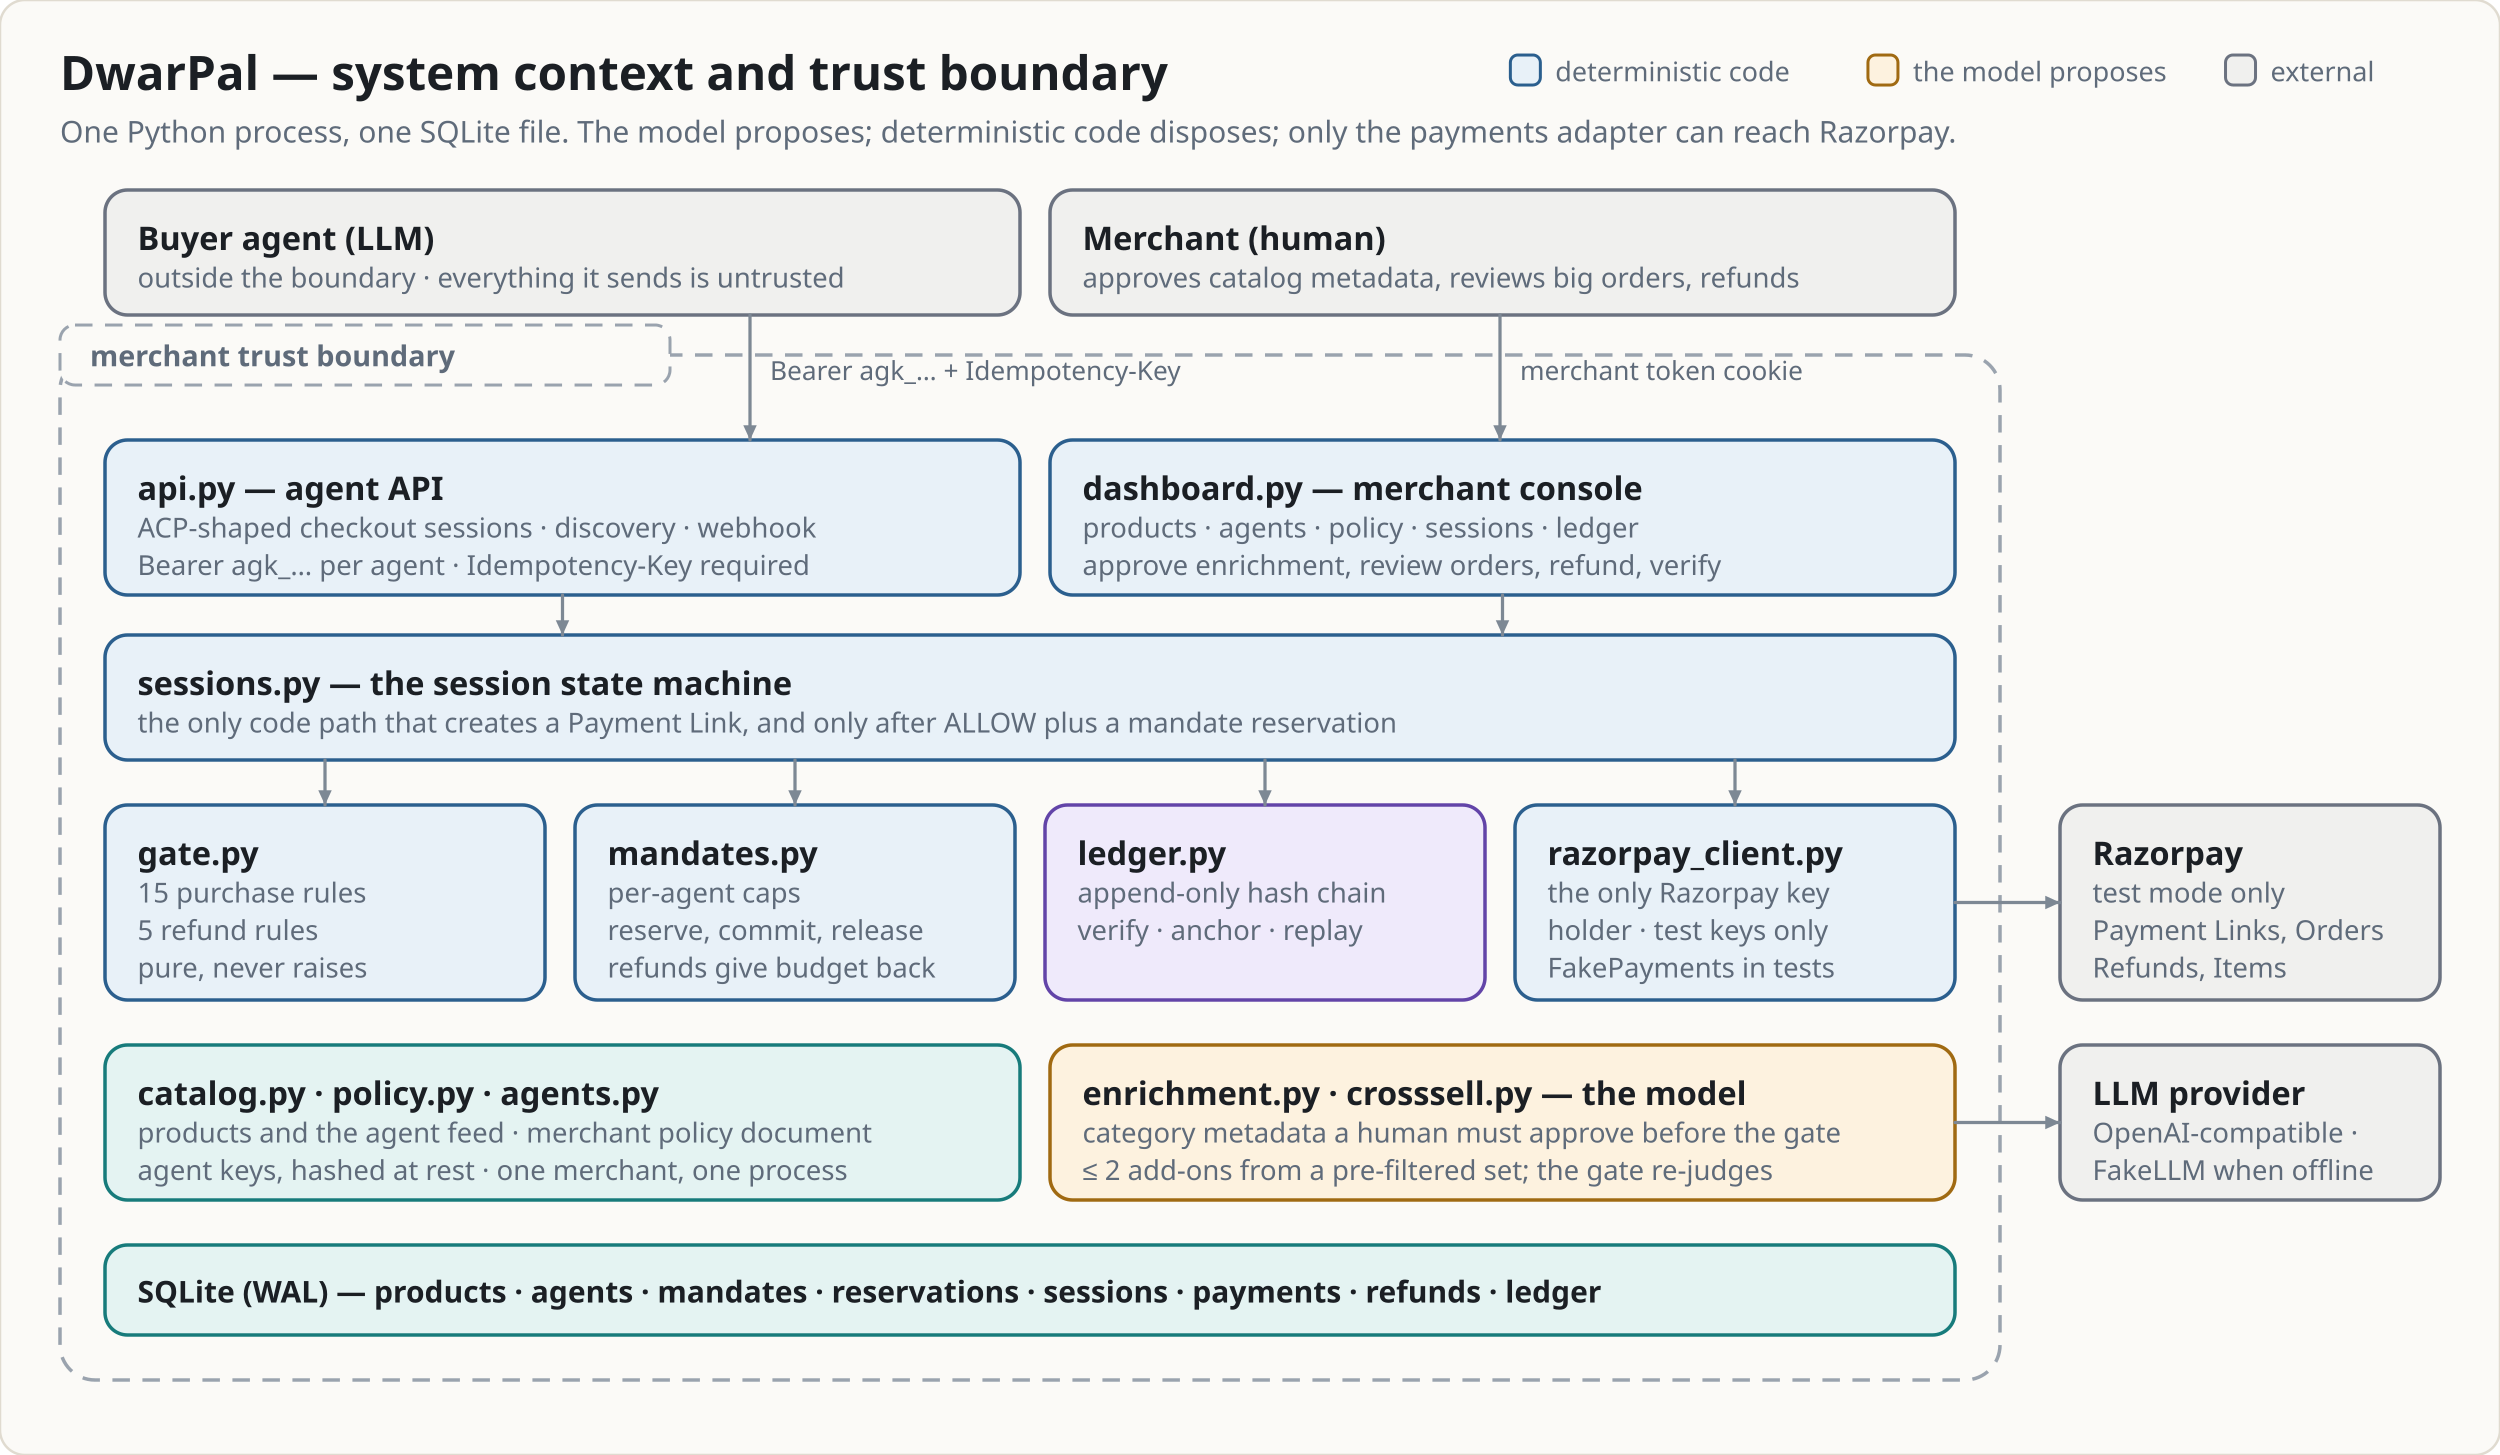
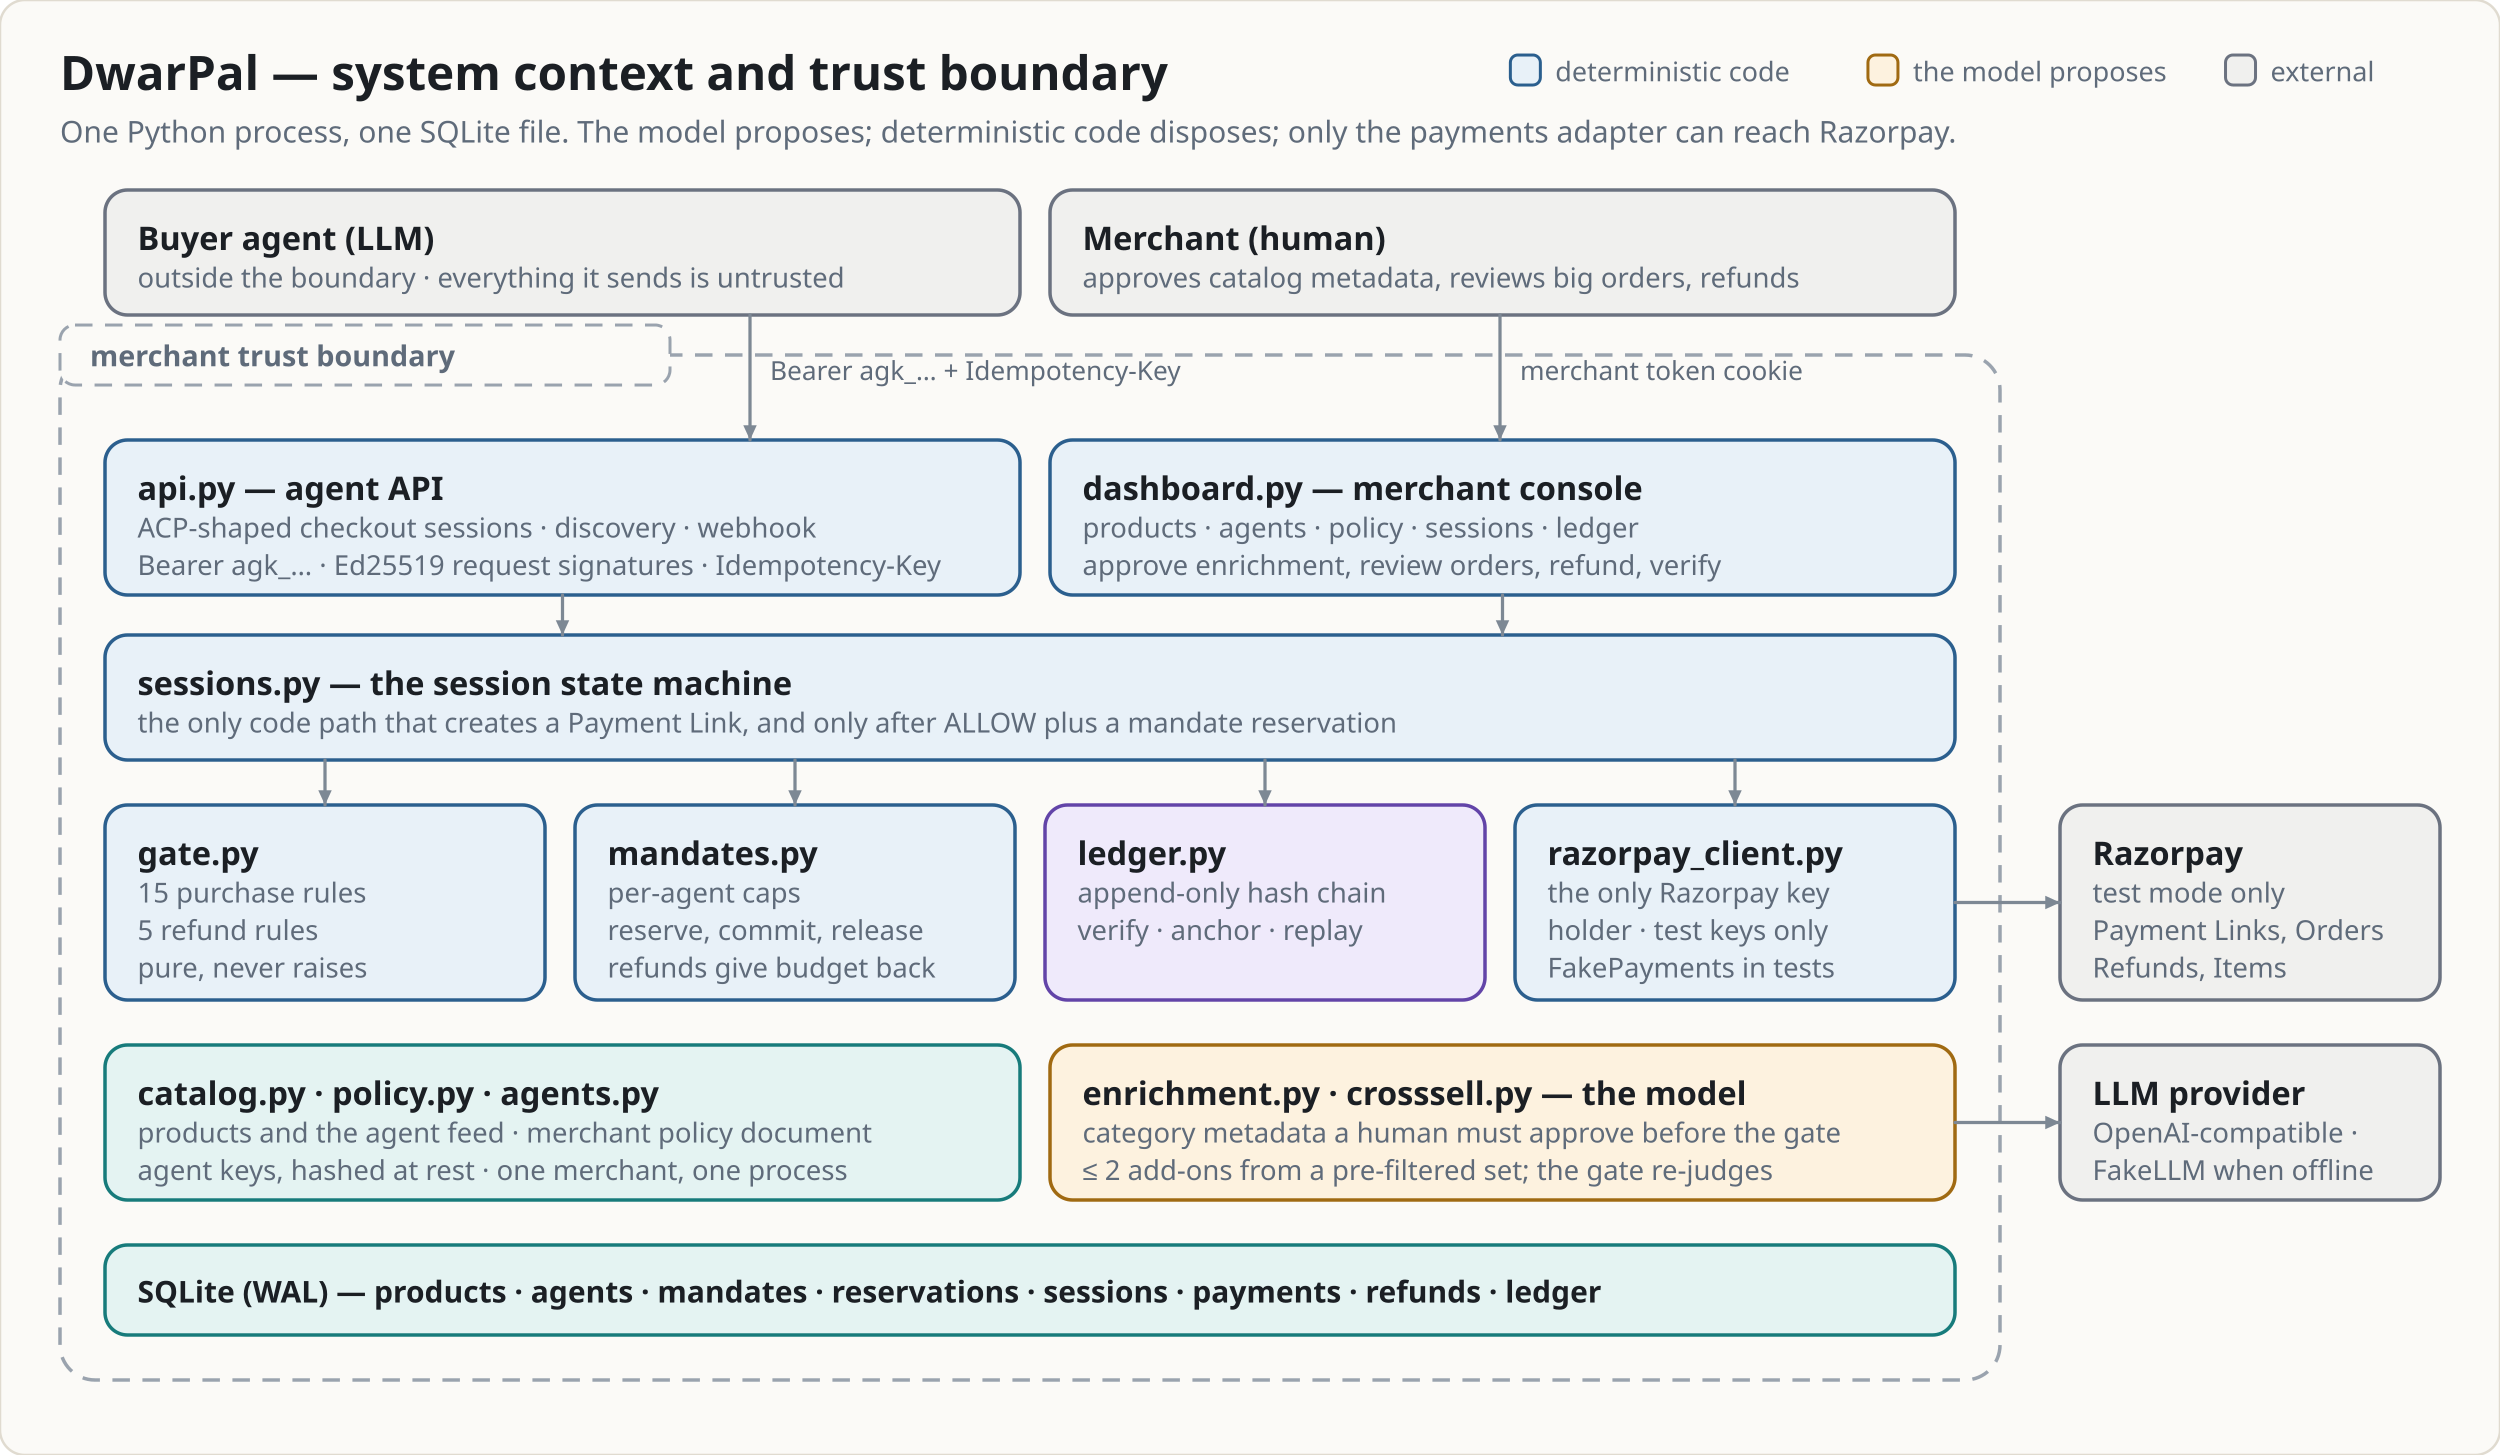
<svg xmlns="http://www.w3.org/2000/svg" viewBox="0 0 1000 582" width="1000" height="582" role="img" aria-label="DwarPal — system context and trust boundary">
  <rect width="1000" height="582" rx="10" fill="#fbfaf7" stroke="#e0dbd0" />
  <text x="24.0" y="36.0" font-family="Segoe UI, Noto Sans, Helvetica Neue, Arial, sans-serif" font-size="19" fill="#1b1f24" text-anchor="start" font-weight="600">DwarPal — system context and trust boundary</text>
  <text x="24.0" y="57.0" font-family="Segoe UI, Noto Sans, Helvetica Neue, Arial, sans-serif" font-size="12" fill="#5f6b7a" text-anchor="start" font-weight="normal">One Python process, one SQLite file. The model proposes; deterministic code disposes; only the payments adapter can reach Razorpay.</text>
  <rect x="604.144" y="22" width="12" height="12" rx="3" fill="#e8f1f8" stroke="#2b5f8e" stroke-width="1.2" />
  <text x="622.1" y="32.5" font-family="Segoe UI, Noto Sans, Helvetica Neue, Arial, sans-serif" font-size="10.8" fill="#5f6b7a" text-anchor="start" font-weight="normal">deterministic code</text>
  <rect x="747.176" y="22" width="12" height="12" rx="3" fill="#fdf2df" stroke="#a06a12" stroke-width="1.2" />
  <text x="765.2" y="32.5" font-family="Segoe UI, Noto Sans, Helvetica Neue, Arial, sans-serif" font-size="10.8" fill="#5f6b7a" text-anchor="start" font-weight="normal">the model proposes</text>
  <rect x="890.208" y="22" width="12" height="12" rx="3" fill="#f0f0ee" stroke="#6b7280" stroke-width="1.2" />
  <text x="908.2" y="32.5" font-family="Segoe UI, Noto Sans, Helvetica Neue, Arial, sans-serif" font-size="10.8" fill="#5f6b7a" text-anchor="start" font-weight="normal">external</text>
  <rect x="24" y="142" width="776" height="410" rx="14" fill="none" stroke="#9aa3ae" stroke-width="1.4" stroke-dasharray="7 5" />
  <rect x="24" y="130" width="244" height="24" rx="6" fill="#fbfaf7" stroke="#9aa3ae" stroke-width="1.2" stroke-dasharray="7 5" />
  <text x="36.0" y="146.5" font-family="Segoe UI, Noto Sans, Helvetica Neue, Arial, sans-serif" font-size="11.5" fill="#5f6b7a" text-anchor="start" font-weight="600">merchant trust boundary</text>
  <rect x="42" y="76" width="366" height="50" rx="9" fill="#f0f0ee" stroke="#6b7280" stroke-width="1.4" />
  <text x="55.0" y="100.0" font-family="Segoe UI, Noto Sans, Helvetica Neue, Arial, sans-serif" font-size="13.0" fill="#1b1f24" text-anchor="start" font-weight="600">Buyer agent (LLM)</text>
  <text x="55.0" y="115.0" font-family="Segoe UI, Noto Sans, Helvetica Neue, Arial, sans-serif" font-size="11.0" fill="#5f6b7a" text-anchor="start" font-weight="normal">outside the boundary · everything it sends is untrusted</text>
  <rect x="420" y="76" width="362" height="50" rx="9" fill="#f0f0ee" stroke="#6b7280" stroke-width="1.4" />
  <text x="433.0" y="100.0" font-family="Segoe UI, Noto Sans, Helvetica Neue, Arial, sans-serif" font-size="13.0" fill="#1b1f24" text-anchor="start" font-weight="600">Merchant (human)</text>
  <text x="433.0" y="115.0" font-family="Segoe UI, Noto Sans, Helvetica Neue, Arial, sans-serif" font-size="11.0" fill="#5f6b7a" text-anchor="start" font-weight="normal">approves catalog metadata, reviews big orders, refunds</text>
  <rect x="42" y="176" width="366" height="62" rx="9" fill="#e8f1f8" stroke="#2b5f8e" stroke-width="1.4" />
  <text x="55.0" y="200.0" font-family="Segoe UI, Noto Sans, Helvetica Neue, Arial, sans-serif" font-size="13.0" fill="#1b1f24" text-anchor="start" font-weight="600">api.py — agent API</text>
  <text x="55.0" y="215.0" font-family="Segoe UI, Noto Sans, Helvetica Neue, Arial, sans-serif" font-size="11.0" fill="#5f6b7a" text-anchor="start" font-weight="normal">ACP-shaped checkout sessions · discovery · webhook</text>
-   <text x="55.0" y="230.0" font-family="Segoe UI, Noto Sans, Helvetica Neue, Arial, sans-serif" font-size="11.0" fill="#5f6b7a" text-anchor="start" font-weight="normal">Bearer agk_… per agent · Idempotency-Key required</text>
+   <text x="55.0" y="230.0" font-family="Segoe UI, Noto Sans, Helvetica Neue, Arial, sans-serif" font-size="11.0" fill="#5f6b7a" text-anchor="start" font-weight="normal">Bearer agk_… · Ed25519 request signatures · Idempotency-Key</text>
  <rect x="420" y="176" width="362" height="62" rx="9" fill="#e8f1f8" stroke="#2b5f8e" stroke-width="1.4" />
  <text x="433.0" y="200.0" font-family="Segoe UI, Noto Sans, Helvetica Neue, Arial, sans-serif" font-size="13.0" fill="#1b1f24" text-anchor="start" font-weight="600">dashboard.py — merchant console</text>
  <text x="433.0" y="215.0" font-family="Segoe UI, Noto Sans, Helvetica Neue, Arial, sans-serif" font-size="11.0" fill="#5f6b7a" text-anchor="start" font-weight="normal">products · agents · policy · sessions · ledger</text>
  <text x="433.0" y="230.0" font-family="Segoe UI, Noto Sans, Helvetica Neue, Arial, sans-serif" font-size="11.0" fill="#5f6b7a" text-anchor="start" font-weight="normal">approve enrichment, review orders, refund, verify</text>
  <rect x="42" y="254" width="740" height="50" rx="9" fill="#e8f1f8" stroke="#2b5f8e" stroke-width="1.4" />
  <text x="55.0" y="278.0" font-family="Segoe UI, Noto Sans, Helvetica Neue, Arial, sans-serif" font-size="13.0" fill="#1b1f24" text-anchor="start" font-weight="600">sessions.py — the session state machine</text>
  <text x="55.0" y="293.0" font-family="Segoe UI, Noto Sans, Helvetica Neue, Arial, sans-serif" font-size="11.0" fill="#5f6b7a" text-anchor="start" font-weight="normal">the only code path that creates a Payment Link, and only after ALLOW plus a mandate reservation</text>
  <rect x="42" y="322" width="176" height="78" rx="9" fill="#e8f1f8" stroke="#2b5f8e" stroke-width="1.4" />
  <text x="55.0" y="346.0" font-family="Segoe UI, Noto Sans, Helvetica Neue, Arial, sans-serif" font-size="13.0" fill="#1b1f24" text-anchor="start" font-weight="600">gate.py</text>
  <text x="55.0" y="361.0" font-family="Segoe UI, Noto Sans, Helvetica Neue, Arial, sans-serif" font-size="11.0" fill="#5f6b7a" text-anchor="start" font-weight="normal">15 purchase rules</text>
  <text x="55.0" y="376.0" font-family="Segoe UI, Noto Sans, Helvetica Neue, Arial, sans-serif" font-size="11.0" fill="#5f6b7a" text-anchor="start" font-weight="normal">5 refund rules</text>
  <text x="55.0" y="391.0" font-family="Segoe UI, Noto Sans, Helvetica Neue, Arial, sans-serif" font-size="11.0" fill="#5f6b7a" text-anchor="start" font-weight="normal">pure, never raises</text>
  <rect x="230" y="322" width="176" height="78" rx="9" fill="#e8f1f8" stroke="#2b5f8e" stroke-width="1.4" />
  <text x="243.0" y="346.0" font-family="Segoe UI, Noto Sans, Helvetica Neue, Arial, sans-serif" font-size="13.0" fill="#1b1f24" text-anchor="start" font-weight="600">mandates.py</text>
  <text x="243.0" y="361.0" font-family="Segoe UI, Noto Sans, Helvetica Neue, Arial, sans-serif" font-size="11.0" fill="#5f6b7a" text-anchor="start" font-weight="normal">per-agent caps</text>
  <text x="243.0" y="376.0" font-family="Segoe UI, Noto Sans, Helvetica Neue, Arial, sans-serif" font-size="11.0" fill="#5f6b7a" text-anchor="start" font-weight="normal">reserve, commit, release</text>
  <text x="243.0" y="391.0" font-family="Segoe UI, Noto Sans, Helvetica Neue, Arial, sans-serif" font-size="11.0" fill="#5f6b7a" text-anchor="start" font-weight="normal">refunds give budget back</text>
  <rect x="418" y="322" width="176" height="78" rx="9" fill="#efeafb" stroke="#6244a8" stroke-width="1.4" />
  <text x="431.0" y="346.0" font-family="Segoe UI, Noto Sans, Helvetica Neue, Arial, sans-serif" font-size="13.0" fill="#1b1f24" text-anchor="start" font-weight="600">ledger.py</text>
  <text x="431.0" y="361.0" font-family="Segoe UI, Noto Sans, Helvetica Neue, Arial, sans-serif" font-size="11.0" fill="#5f6b7a" text-anchor="start" font-weight="normal">append-only hash chain</text>
  <text x="431.0" y="376.0" font-family="Segoe UI, Noto Sans, Helvetica Neue, Arial, sans-serif" font-size="11.0" fill="#5f6b7a" text-anchor="start" font-weight="normal">verify · anchor · replay</text>
  <rect x="606" y="322" width="176" height="78" rx="9" fill="#e8f1f8" stroke="#2b5f8e" stroke-width="1.4" />
  <text x="619.0" y="346.0" font-family="Segoe UI, Noto Sans, Helvetica Neue, Arial, sans-serif" font-size="13.0" fill="#1b1f24" text-anchor="start" font-weight="600">razorpay_client.py</text>
  <text x="619.0" y="361.0" font-family="Segoe UI, Noto Sans, Helvetica Neue, Arial, sans-serif" font-size="11.0" fill="#5f6b7a" text-anchor="start" font-weight="normal">the only Razorpay key</text>
  <text x="619.0" y="376.0" font-family="Segoe UI, Noto Sans, Helvetica Neue, Arial, sans-serif" font-size="11.0" fill="#5f6b7a" text-anchor="start" font-weight="normal">holder · test keys only</text>
  <text x="619.0" y="391.0" font-family="Segoe UI, Noto Sans, Helvetica Neue, Arial, sans-serif" font-size="11.0" fill="#5f6b7a" text-anchor="start" font-weight="normal">FakePayments in tests</text>
  <rect x="42" y="418" width="366" height="62" rx="9" fill="#e4f3f2" stroke="#177b7b" stroke-width="1.4" />
  <text x="55.0" y="442.0" font-family="Segoe UI, Noto Sans, Helvetica Neue, Arial, sans-serif" font-size="13.0" fill="#1b1f24" text-anchor="start" font-weight="600">catalog.py · policy.py · agents.py</text>
  <text x="55.0" y="457.0" font-family="Segoe UI, Noto Sans, Helvetica Neue, Arial, sans-serif" font-size="11.0" fill="#5f6b7a" text-anchor="start" font-weight="normal">products and the agent feed · merchant policy document</text>
  <text x="55.0" y="472.0" font-family="Segoe UI, Noto Sans, Helvetica Neue, Arial, sans-serif" font-size="11.0" fill="#5f6b7a" text-anchor="start" font-weight="normal">agent keys, hashed at rest · one merchant, one process</text>
  <rect x="420" y="418" width="362" height="62" rx="9" fill="#fdf2df" stroke="#a06a12" stroke-width="1.4" />
  <text x="433.0" y="442.0" font-family="Segoe UI, Noto Sans, Helvetica Neue, Arial, sans-serif" font-size="13.0" fill="#1b1f24" text-anchor="start" font-weight="600">enrichment.py · crosssell.py — the model</text>
  <text x="433.0" y="457.0" font-family="Segoe UI, Noto Sans, Helvetica Neue, Arial, sans-serif" font-size="11.0" fill="#5f6b7a" text-anchor="start" font-weight="normal">category metadata a human must approve before the gate</text>
  <text x="433.0" y="472.0" font-family="Segoe UI, Noto Sans, Helvetica Neue, Arial, sans-serif" font-size="11.0" fill="#5f6b7a" text-anchor="start" font-weight="normal">≤ 2 add-ons from a pre-filtered set; the gate re-judges</text>
  <rect x="42" y="498" width="740" height="36" rx="9" fill="#e4f3f2" stroke="#177b7b" stroke-width="1.4" />
  <text x="55.0" y="521.0" font-family="Segoe UI, Noto Sans, Helvetica Neue, Arial, sans-serif" font-size="12" fill="#1b1f24" text-anchor="start" font-weight="600">SQLite (WAL) — products · agents · mandates · reservations · sessions · payments · refunds · ledger</text>
  <rect x="824" y="322" width="152" height="78" rx="9" fill="#f0f0ee" stroke="#6b7280" stroke-width="1.4" />
  <text x="837.0" y="346.0" font-family="Segoe UI, Noto Sans, Helvetica Neue, Arial, sans-serif" font-size="13.0" fill="#1b1f24" text-anchor="start" font-weight="600">Razorpay</text>
  <text x="837.0" y="361.0" font-family="Segoe UI, Noto Sans, Helvetica Neue, Arial, sans-serif" font-size="11.0" fill="#5f6b7a" text-anchor="start" font-weight="normal">test mode only</text>
  <text x="837.0" y="376.0" font-family="Segoe UI, Noto Sans, Helvetica Neue, Arial, sans-serif" font-size="11.0" fill="#5f6b7a" text-anchor="start" font-weight="normal">Payment Links, Orders</text>
  <text x="837.0" y="391.0" font-family="Segoe UI, Noto Sans, Helvetica Neue, Arial, sans-serif" font-size="11.0" fill="#5f6b7a" text-anchor="start" font-weight="normal">Refunds, Items</text>
  <rect x="824" y="418" width="152" height="62" rx="9" fill="#f0f0ee" stroke="#6b7280" stroke-width="1.4" />
  <text x="837.0" y="442.0" font-family="Segoe UI, Noto Sans, Helvetica Neue, Arial, sans-serif" font-size="13.0" fill="#1b1f24" text-anchor="start" font-weight="600">LLM provider</text>
  <text x="837.0" y="457.0" font-family="Segoe UI, Noto Sans, Helvetica Neue, Arial, sans-serif" font-size="11.0" fill="#5f6b7a" text-anchor="start" font-weight="normal">OpenAI-compatible ·</text>
  <text x="837.0" y="472.0" font-family="Segoe UI, Noto Sans, Helvetica Neue, Arial, sans-serif" font-size="11.0" fill="#5f6b7a" text-anchor="start" font-weight="normal">FakeLLM when offline</text>
  <path d="M 300.0 126.0 L 300.0 176.0" fill="none" stroke="#7d8894" stroke-width="1.3" stroke-linejoin="round" stroke-linecap="round" />
  <path d="M 300.0 176.0 L 297.3 170.1 L 302.7 170.1 Z" fill="#7d8894" />
  <text x="308.0" y="152.0" font-family="Segoe UI, Noto Sans, Helvetica Neue, Arial, sans-serif" font-size="10.5" fill="#5f6b7a" text-anchor="start" font-weight="normal">Bearer agk_… + Idempotency-Key</text>
  <path d="M 600.0 126.0 L 600.0 176.0" fill="none" stroke="#7d8894" stroke-width="1.3" stroke-linejoin="round" stroke-linecap="round" />
  <path d="M 600.0 176.0 L 597.3 170.1 L 602.7 170.1 Z" fill="#7d8894" />
  <text x="608.0" y="152.0" font-family="Segoe UI, Noto Sans, Helvetica Neue, Arial, sans-serif" font-size="10.5" fill="#5f6b7a" text-anchor="start" font-weight="normal">merchant token cookie</text>
  <path d="M 225.0 238.0 L 225.0 254.0" fill="none" stroke="#7d8894" stroke-width="1.3" stroke-linejoin="round" stroke-linecap="round" />
  <path d="M 225.0 254.0 L 222.3 248.1 L 227.7 248.1 Z" fill="#7d8894" />
  <path d="M 601.0 238.0 L 601.0 254.0" fill="none" stroke="#7d8894" stroke-width="1.3" stroke-linejoin="round" stroke-linecap="round" />
  <path d="M 601.0 254.0 L 598.3 248.1 L 603.7 248.1 Z" fill="#7d8894" />
  <path d="M 130.0 304.0 L 130.0 322.0" fill="none" stroke="#7d8894" stroke-width="1.3" stroke-linejoin="round" stroke-linecap="round" />
  <path d="M 130.0 322.0 L 127.3 316.1 L 132.7 316.1 Z" fill="#7d8894" />
  <path d="M 318.0 304.0 L 318.0 322.0" fill="none" stroke="#7d8894" stroke-width="1.3" stroke-linejoin="round" stroke-linecap="round" />
  <path d="M 318.0 322.0 L 315.3 316.1 L 320.7 316.1 Z" fill="#7d8894" />
  <path d="M 506.0 304.0 L 506.0 322.0" fill="none" stroke="#7d8894" stroke-width="1.3" stroke-linejoin="round" stroke-linecap="round" />
  <path d="M 506.0 322.0 L 503.3 316.1 L 508.7 316.1 Z" fill="#7d8894" />
  <path d="M 694.0 304.0 L 694.0 322.0" fill="none" stroke="#7d8894" stroke-width="1.3" stroke-linejoin="round" stroke-linecap="round" />
  <path d="M 694.0 322.0 L 691.3 316.1 L 696.7 316.1 Z" fill="#7d8894" />
  <path d="M 782.0 361.0 L 824.0 361.0" fill="none" stroke="#7d8894" stroke-width="1.3" stroke-linejoin="round" stroke-linecap="round" />
  <path d="M 824.0 361.0 L 818.1 363.7 L 818.1 358.3 Z" fill="#7d8894" />
  <path d="M 782.0 449.0 L 824.0 449.0" fill="none" stroke="#7d8894" stroke-width="1.3" stroke-linejoin="round" stroke-linecap="round" />
  <path d="M 824.0 449.0 L 818.1 451.7 L 818.1 446.3 Z" fill="#7d8894" />
</svg>
